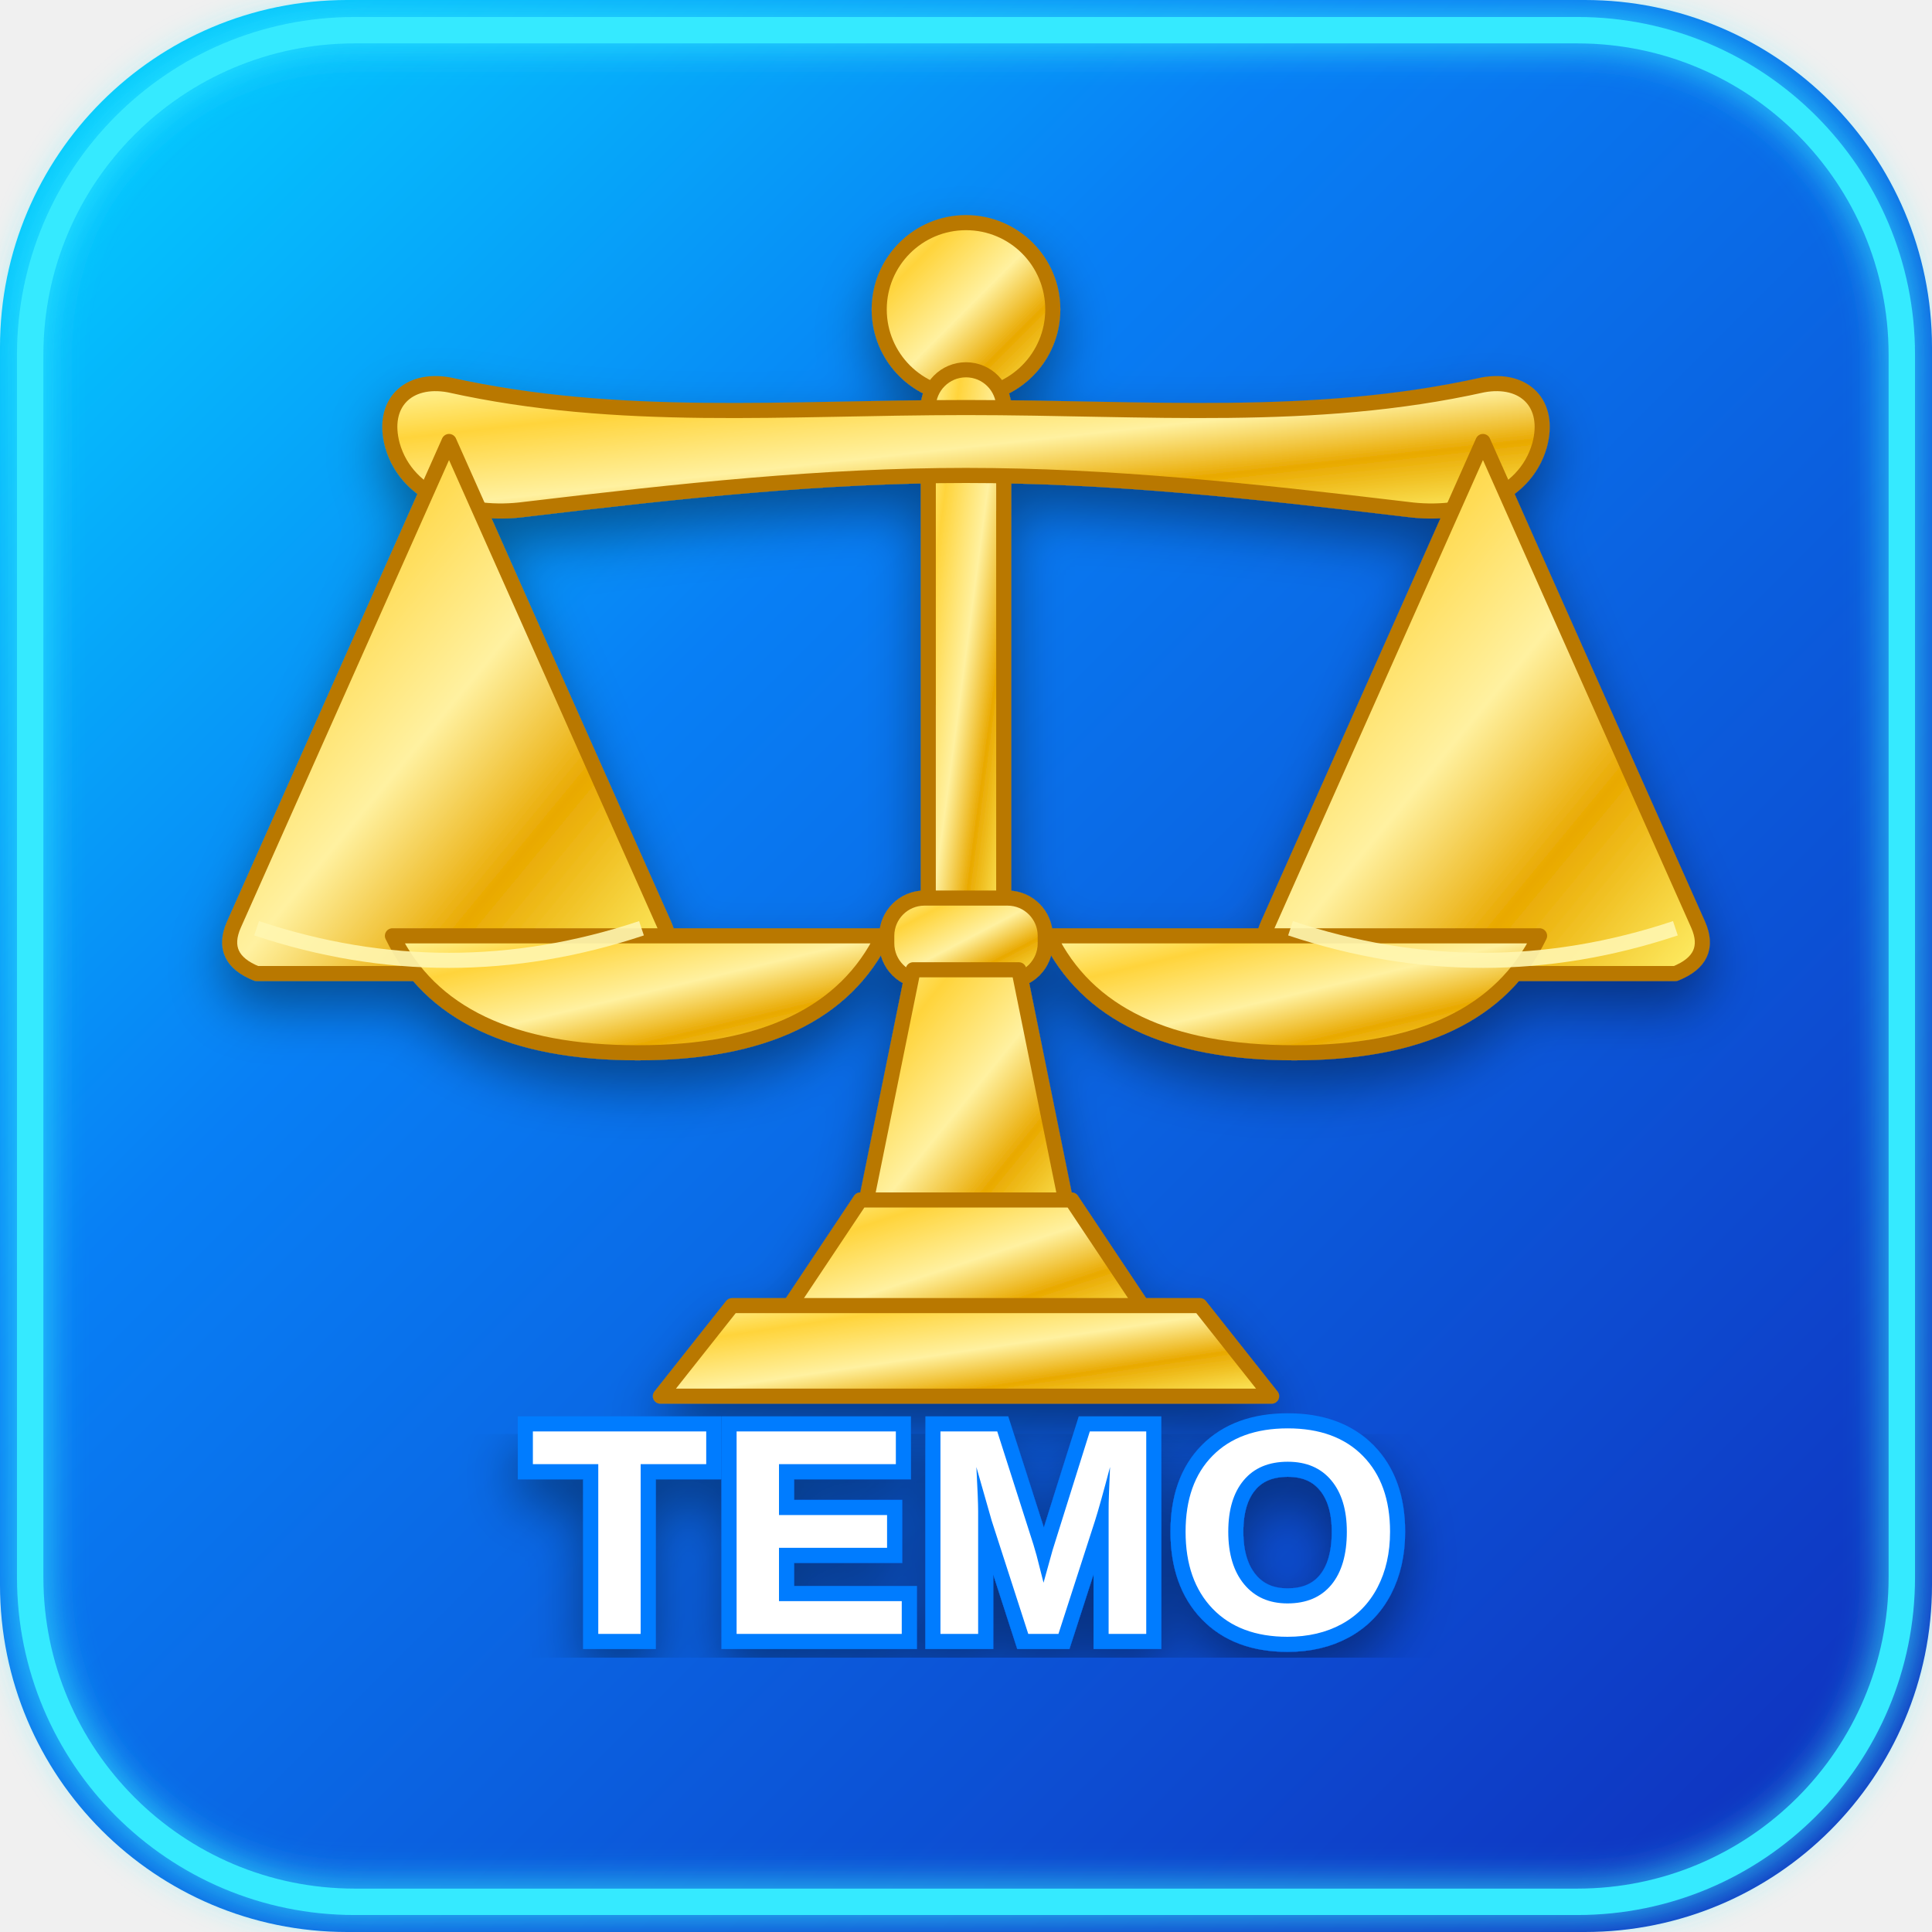
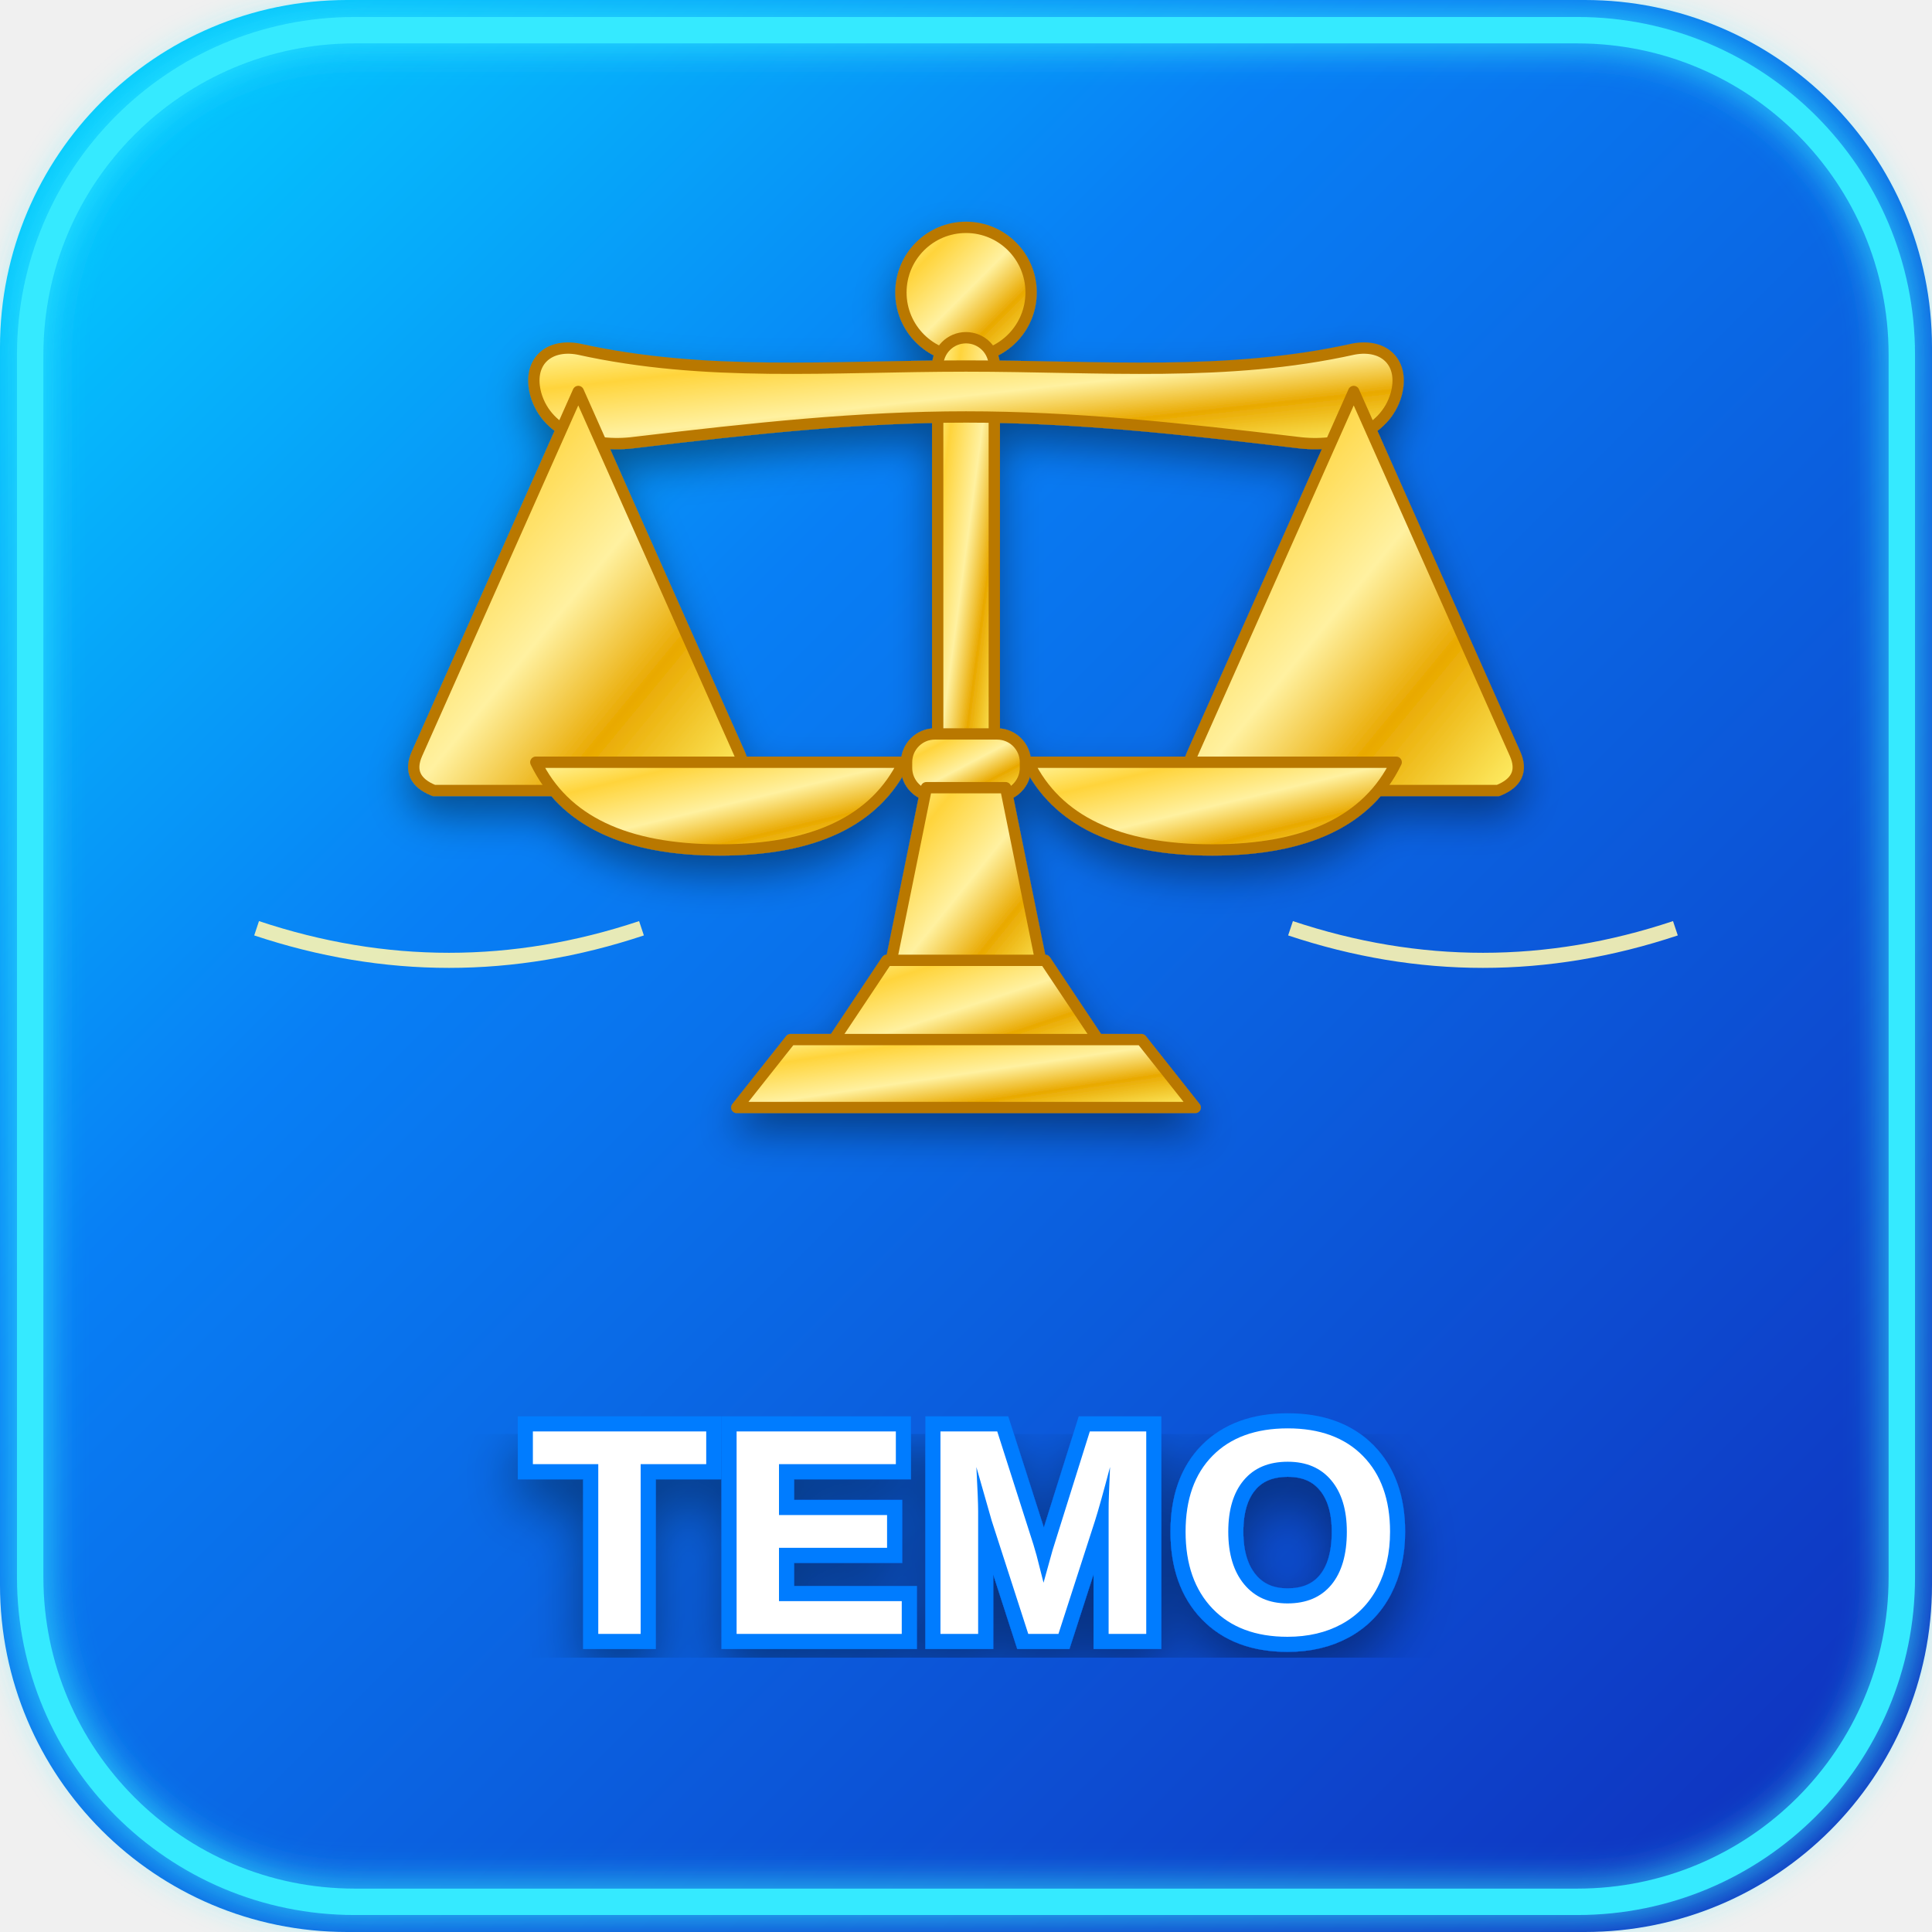
<svg xmlns="http://www.w3.org/2000/svg" viewBox="0 0 512 512">
  <defs>
    <linearGradient id="bg" x1="0" y1="0" x2="1" y2="1">
      <stop stop-color="#04d8ff" />
      <stop offset=".35" stop-color="#087ff5" />
      <stop offset="1" stop-color="#102bba" />
    </linearGradient>
    <linearGradient id="gold" x1="0" y1="0" x2="1" y2="1">
      <stop stop-color="#fff6a0" />
      <stop offset=".22" stop-color="#ffd43b" />
      <stop offset=".5" stop-color="#fff1a0" />
      <stop offset=".72" stop-color="#e9a900" />
      <stop offset="1" stop-color="#fff06a" />
    </linearGradient>
    <filter id="glow">
      <feGaussianBlur stdDeviation="5" result="b" />
      <feMerge>
        <feMergeNode in="b" />
        <feMergeNode in="SourceGraphic" />
      </feMerge>
    </filter>
    <filter id="shadow">
      <feDropShadow dx="0" dy="7" stdDeviation="7" flood-opacity=".4" />
    </filter>
  </defs>
  <rect width="512" height="512" rx="92" fill="url(#bg)" />
  <rect x="8" y="8" width="496" height="496" rx="86" fill="none" stroke="#35eaff" stroke-width="7" filter="url(#glow)" />
-   <g fill="url(#gold)" stroke="#b97800" stroke-width="4" stroke-linejoin="round" filter="url(#shadow)">
+   <g transform="translate(64 16) scale(.75)" fill="url(#gold)" stroke="#b97800" stroke-width="4" stroke-linejoin="round" filter="url(#shadow)">
    <circle cx="256" cy="82" r="23" />
    <rect x="246" y="98" width="20" height="150" rx="10" />
    <path d="M256 108 C208 108 164 112 119 102 C108 100 101 107 104 118 C108 132 124 137 139 135 C181 130 218 126 256 126 C294 126 331 130 373 135 C388 137 404 132 408 118 C411 107 404 100 393 102 C348 112 304 108 256 108Z" />
    <path d="M119 117 L62 245 Q58 254 68 258 H170 Q180 254 176 245 Z" />
    <path d="M393 117 L336 245 Q332 254 342 258 H444 Q454 254 450 245 Z" />
    <path d="M104 248 Q119 279 169 279 Q219 279 234 248 Z" />
    <path d="M278 248 Q293 279 343 279 Q393 279 408 248 Z" />
    <rect x="235" y="238" width="42" height="22" rx="10" />
    <path d="M242 257 H270 L284 326 H228 Z" />
    <path d="M228 318 H284 L306 351 H206 Z" />
    <path d="M194 346 H318 L337 370 H175 Z" />
  </g>
  <g fill="none" stroke="#fff6b0" stroke-width="4" opacity=".9">
    <path d="M68 246 Q119 263 170 246" />
    <path d="M342 246 Q393 263 444 246" />
  </g>
  <text x="256" y="433" text-anchor="middle" font-family="Arial,sans-serif" font-size="78" font-weight="900" letter-spacing="2" fill="#fff" stroke="#007cff" stroke-width="8" paint-order="stroke" filter="url(#shadow)">TEMO</text>
</svg>
